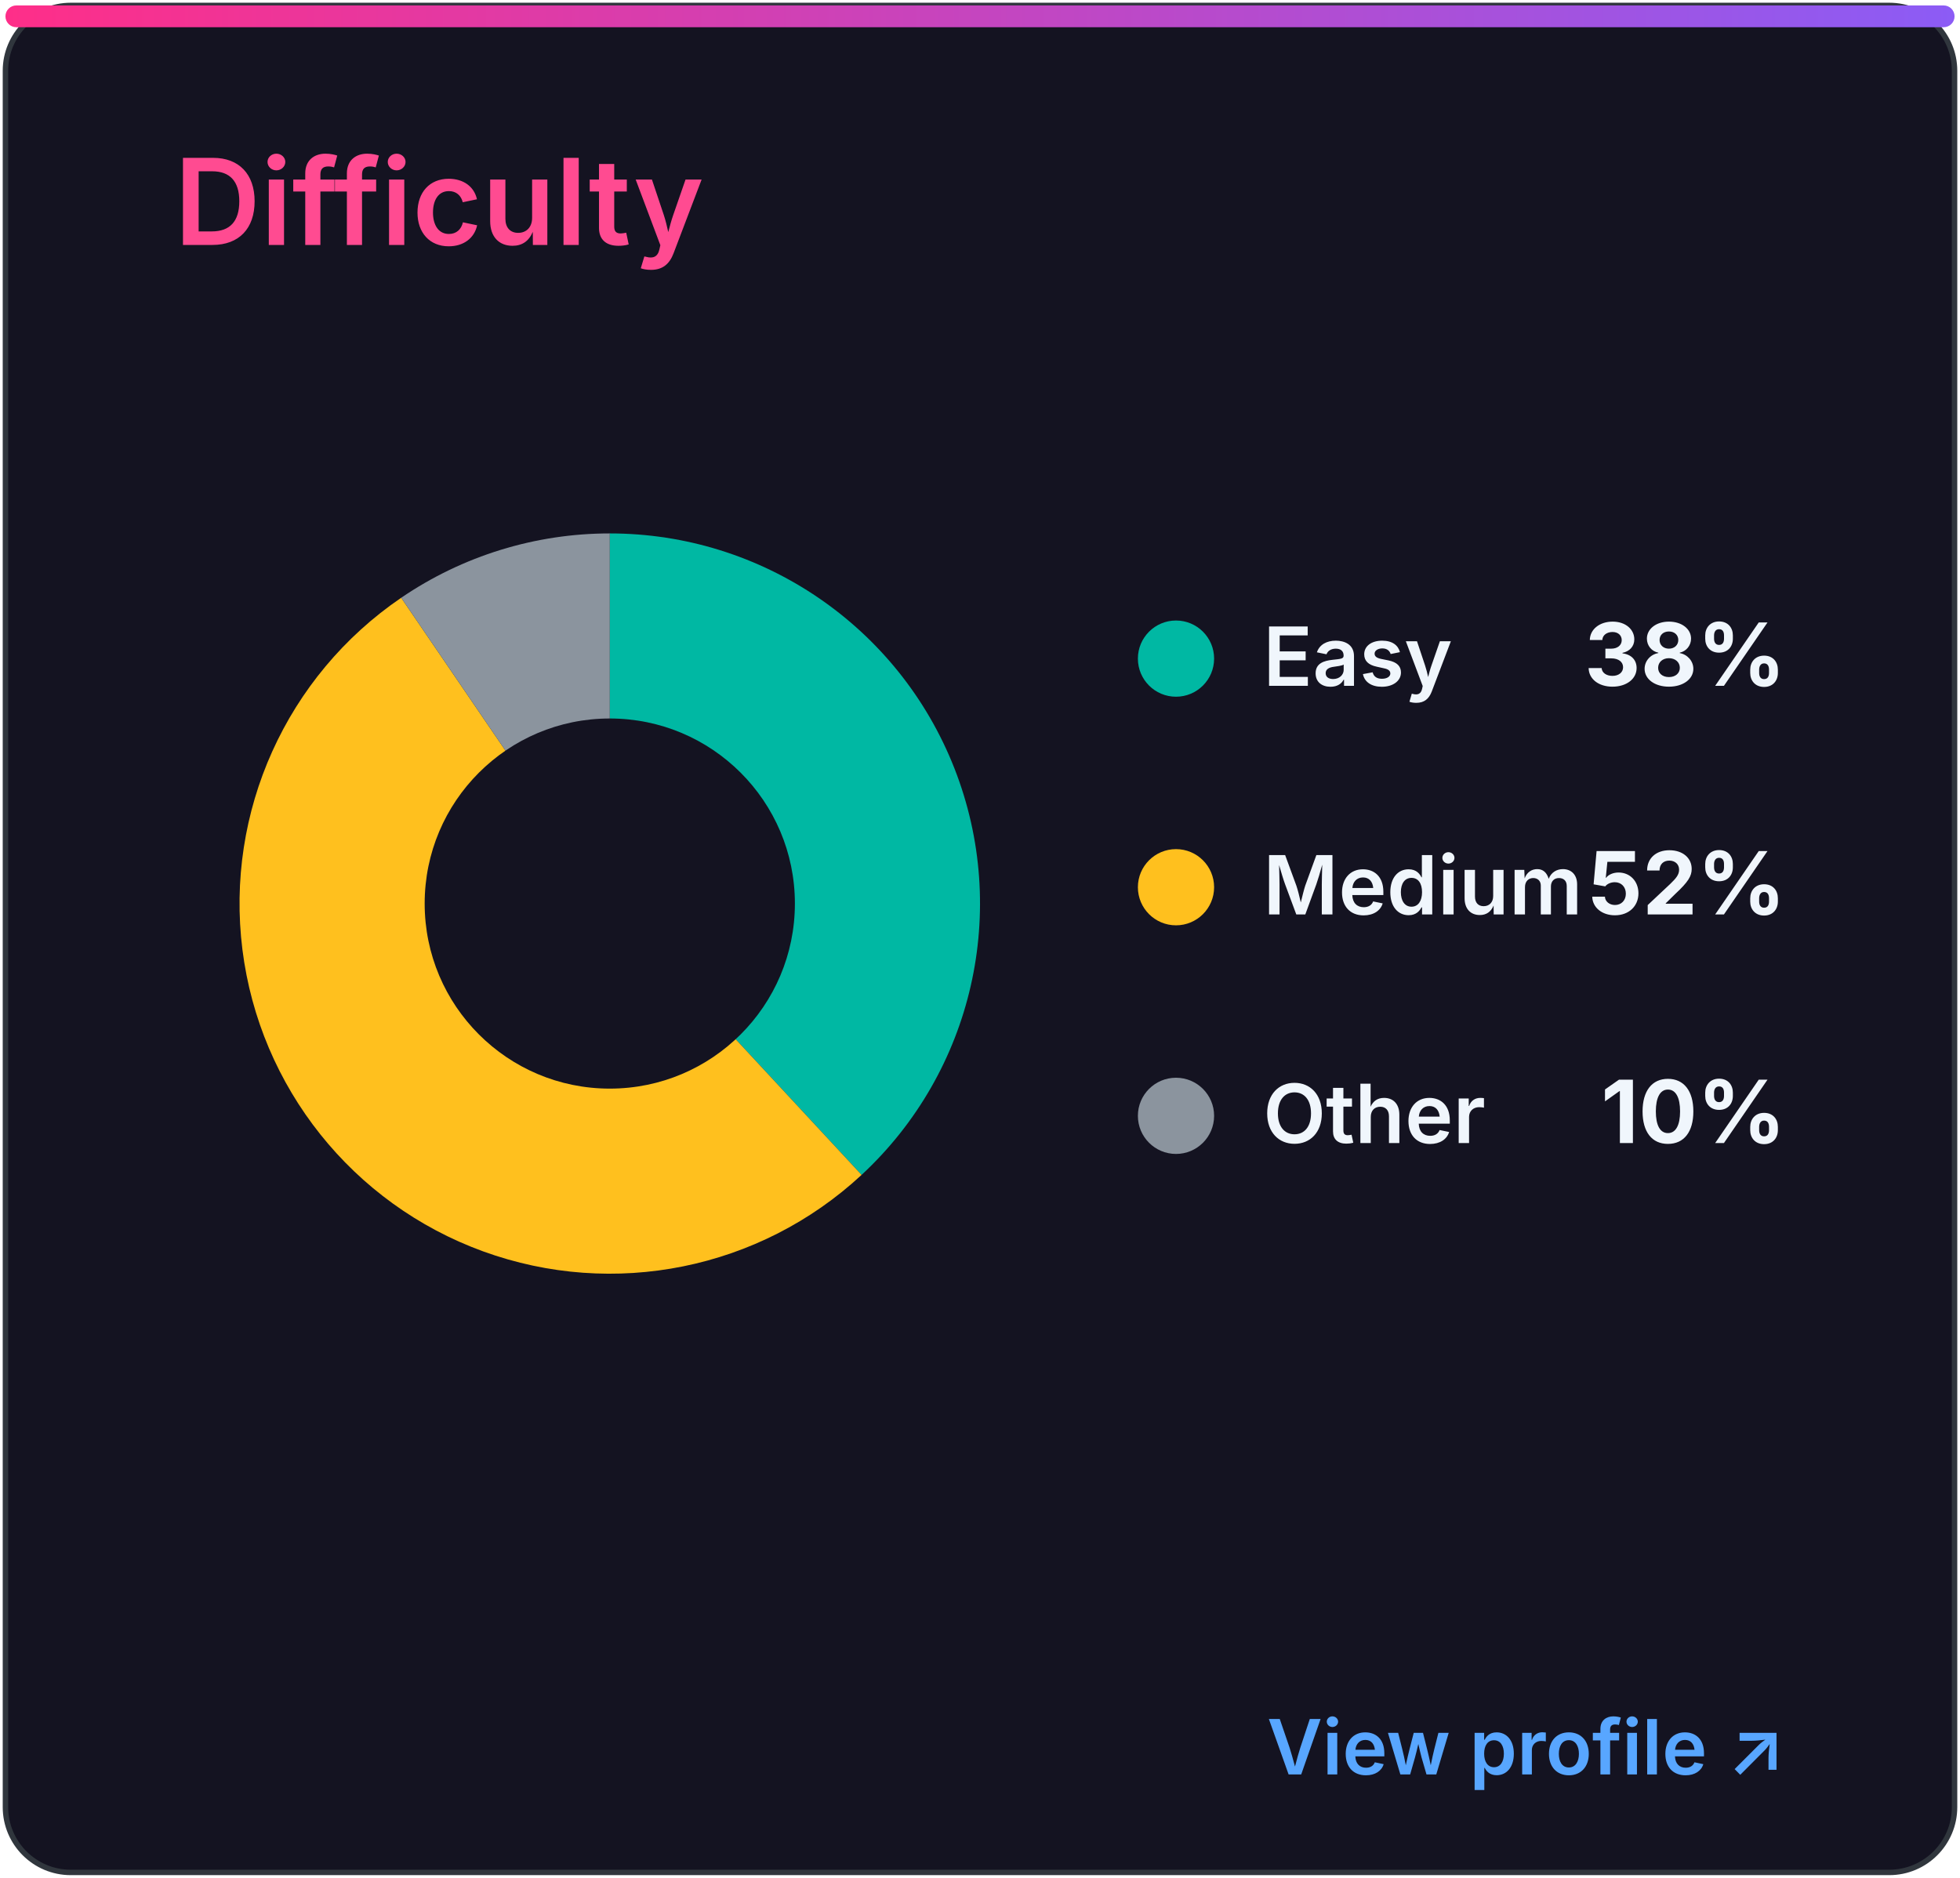
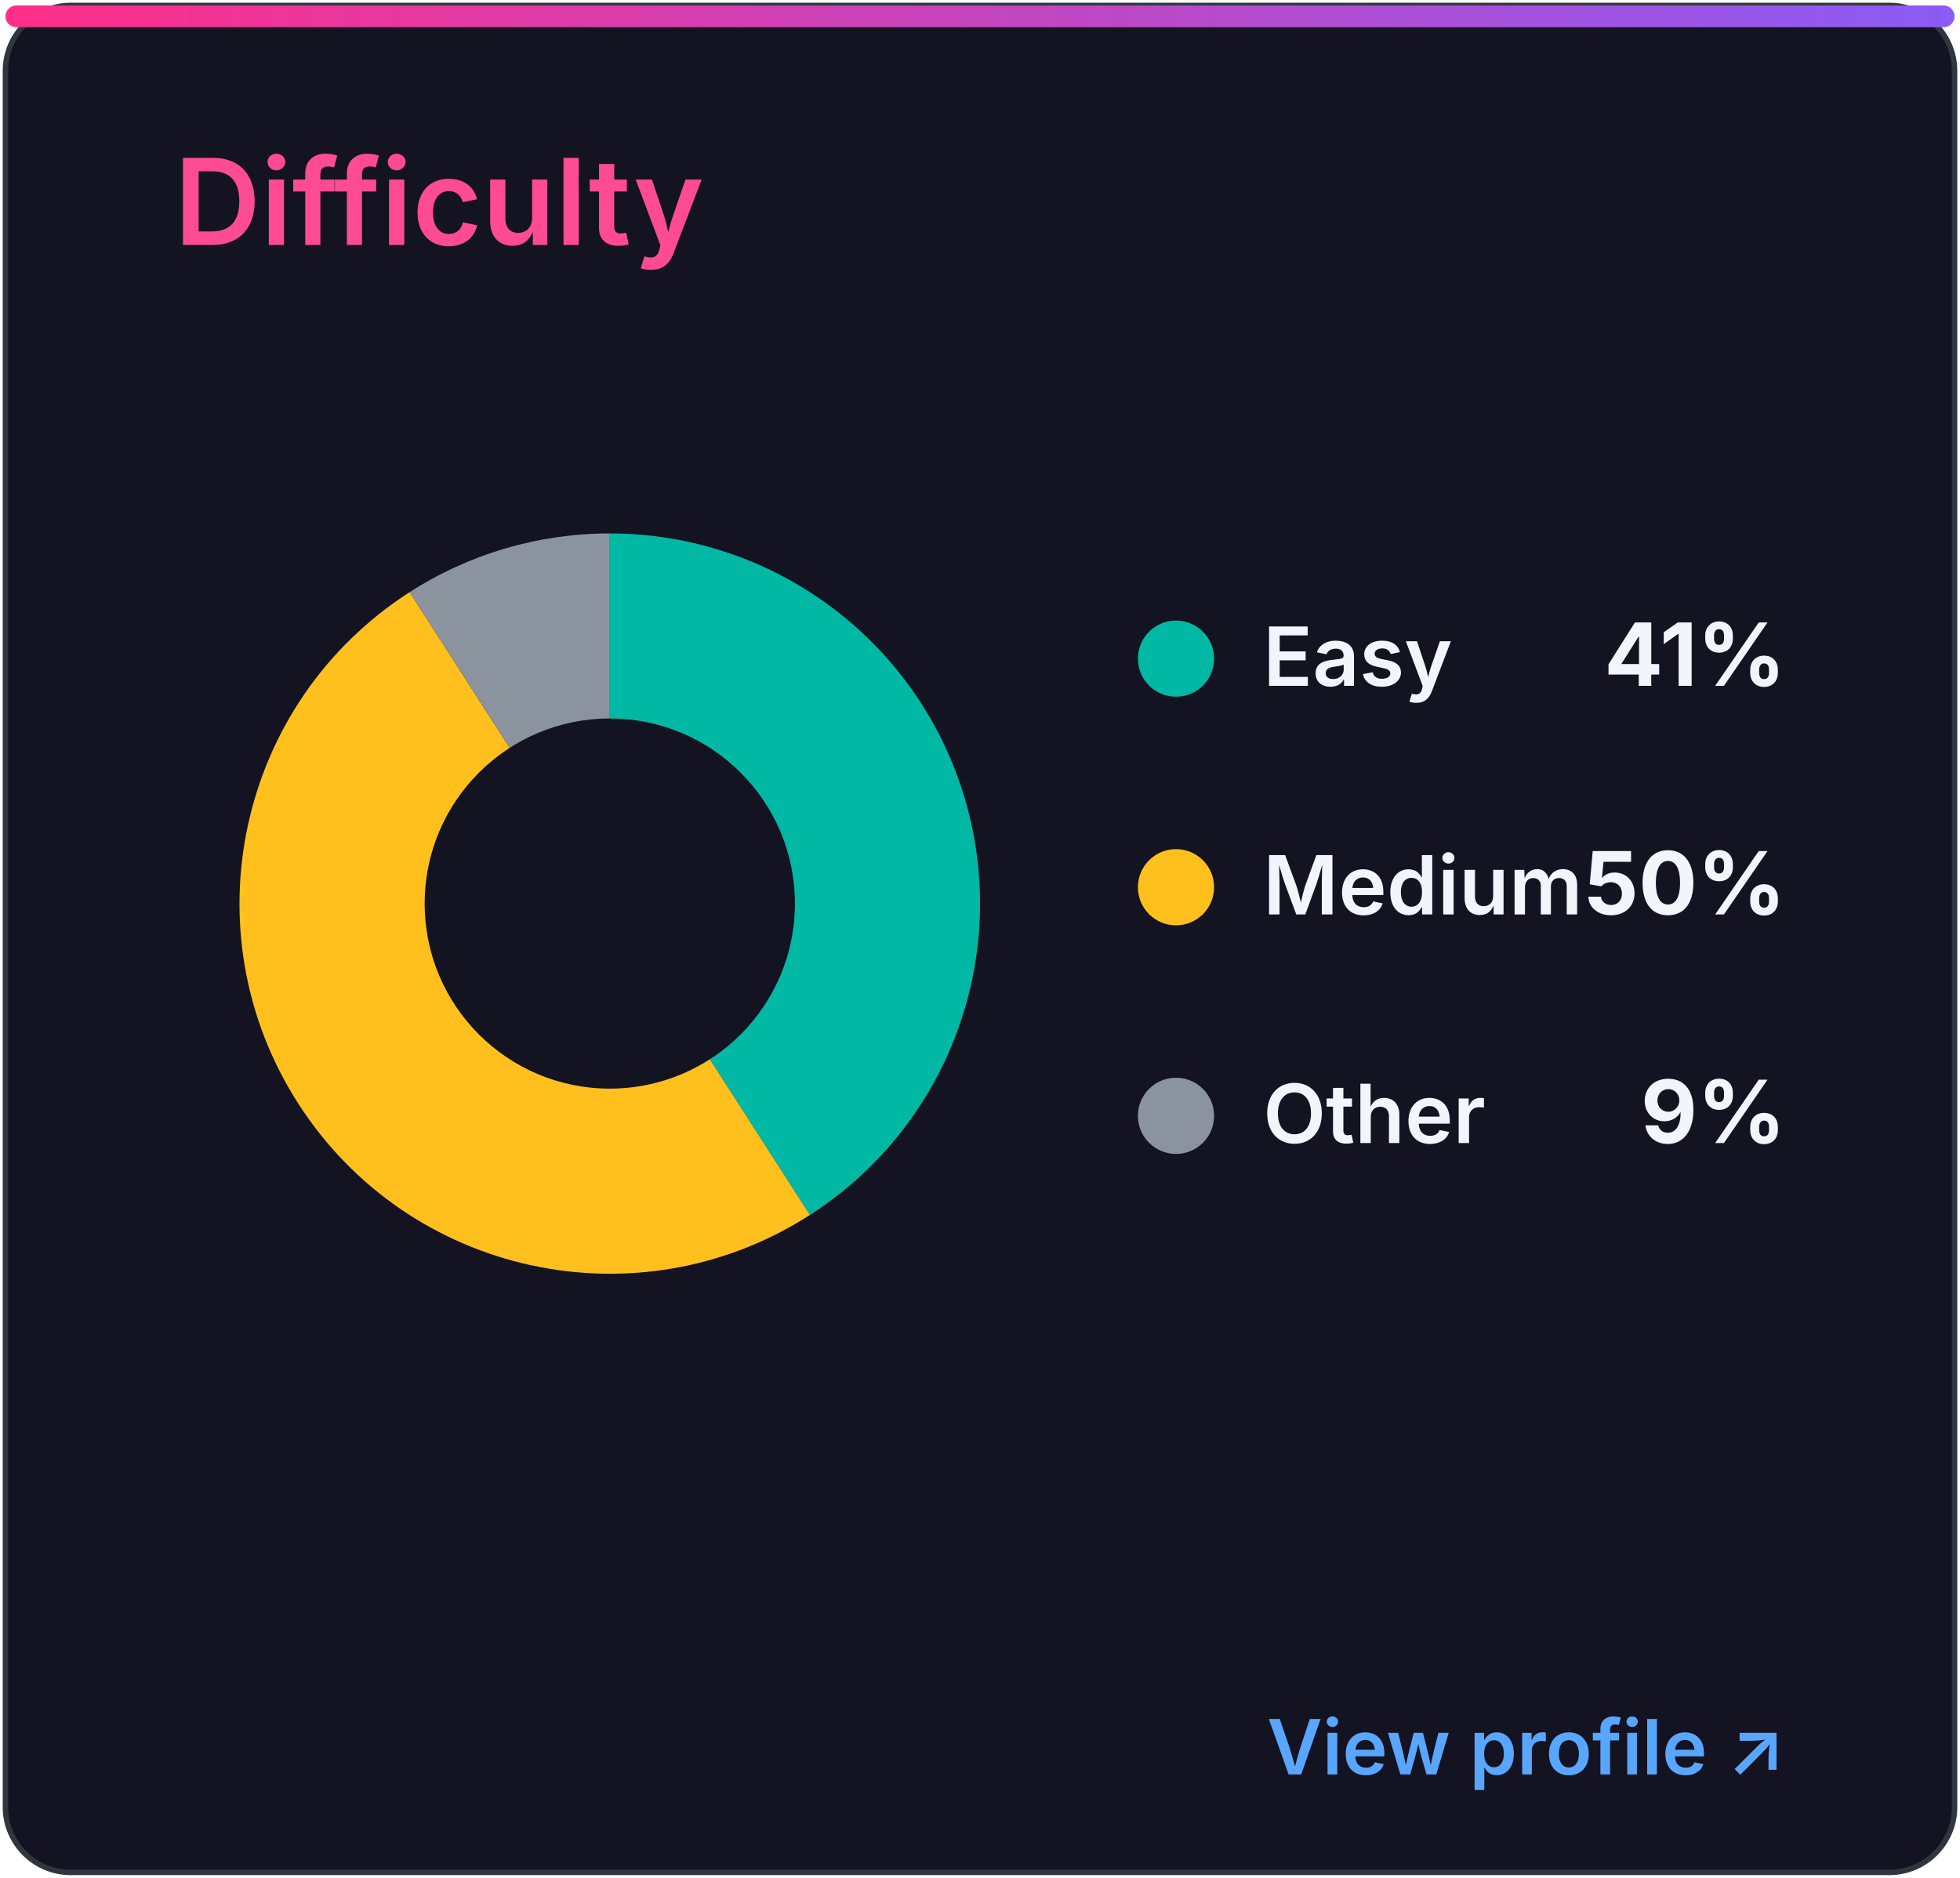
<svg xmlns="http://www.w3.org/2000/svg" width="360" height="345" viewBox="0 0 360 345" role="img" aria-labelledby="title desc">
  <defs>
    <linearGradient id="accent" x1="0" x2="1">
      <stop stop-color="#ff2e88" />
      <stop offset="1" stop-color="#8b5cf6" />
    </linearGradient>
    <clipPath id="bar">
      <rect x="32" y="82" width="296" height="8" rx="4" />
    </clipPath>
    <style>
.heading{font:600 22px -apple-system,BlinkMacSystemFont,'Segoe UI',sans-serif;fill:#ff4b91}
.eyebrow{font:600 10px -apple-system,BlinkMacSystemFont,'Segoe UI',sans-serif;letter-spacing:1.2px;fill:#8b949e}
.total{font:700 52px -apple-system,BlinkMacSystemFont,'Segoe UI',sans-serif;fill:#f0f6fc}
.metric{font:600 15px -apple-system,BlinkMacSystemFont,'Segoe UI',sans-serif;fill:#f0f6fc}
.count{font:700 16px -apple-system,BlinkMacSystemFont,'Segoe UI',sans-serif;fill:#f0f6fc}
.muted{font:500 13px -apple-system,BlinkMacSystemFont,'Segoe UI',sans-serif;fill:#8b949e}
.language{font:700 31px -apple-system,BlinkMacSystemFont,'Segoe UI',sans-serif;fill:#f0f6fc}
.link{font:600 14px -apple-system,BlinkMacSystemFont,'Segoe UI',sans-serif;fill:#58a6ff}
</style>
  </defs>
  <rect x="1" y="1" width="358" height="343" rx="12" fill="#141321" stroke="#30363d" />
  <rect x="1" y="1" width="358" height="4" rx="2" fill="url(#accent)" />
  <text x="32" y="45" class="heading">Difficulty</text>
-   <path d="M 112 166 L 112.00 98.00 A 68 68 0 0 1 158.25 215.85 Z" fill="#00b8a3" />
-   <path d="M 112 166 L 158.25 215.85 A 68 68 0 1 1 73.69 109.82 Z" fill="#ffc01e" />
-   <path d="M 112 166 L 73.69 109.82 A 68 68 0 0 1 112.00 98.00 Z" fill="#8b949e" />
+   <path d="M 112 166 L 112.00 98.00 A 68 68 0 0 1 148.76 223.21 Z" fill="#00b8a3" />
+   <path d="M 112 166 L 148.76 223.21 A 68 68 0 0 1 75.24 108.79 Z" fill="#ffc01e" />
+   <path d="M 112 166 L 75.24 108.79 A 68 68 0 0 1 112.00 98.00 Z" fill="#8b949e" />
  <circle cx="112" cy="166" r="34" fill="#141321" />
  <circle cx="216" cy="121" r="7" fill="#00b8a3" />
  <text x="232" y="126" class="metric">Easy</text>
-   <text x="328" y="126" class="count" text-anchor="end">38%</text>
+   <text x="328" y="126" class="count" text-anchor="end">41%</text>
  <circle cx="216" cy="163" r="7" fill="#ffc01e" />
  <text x="232" y="168" class="metric">Medium</text>
-   <text x="328" y="168" class="count" text-anchor="end">52%</text>
+   <text x="328" y="168" class="count" text-anchor="end">50%</text>
  <circle cx="216" cy="205" r="7" fill="#8b949e" />
  <text x="232" y="210" class="metric">Other</text>
-   <text x="328" y="210" class="count" text-anchor="end">10%</text>
+   <text x="328" y="210" class="count" text-anchor="end">9%</text>
  <text x="328" y="326" class="link" text-anchor="end">View profile ↗</text>
</svg>
